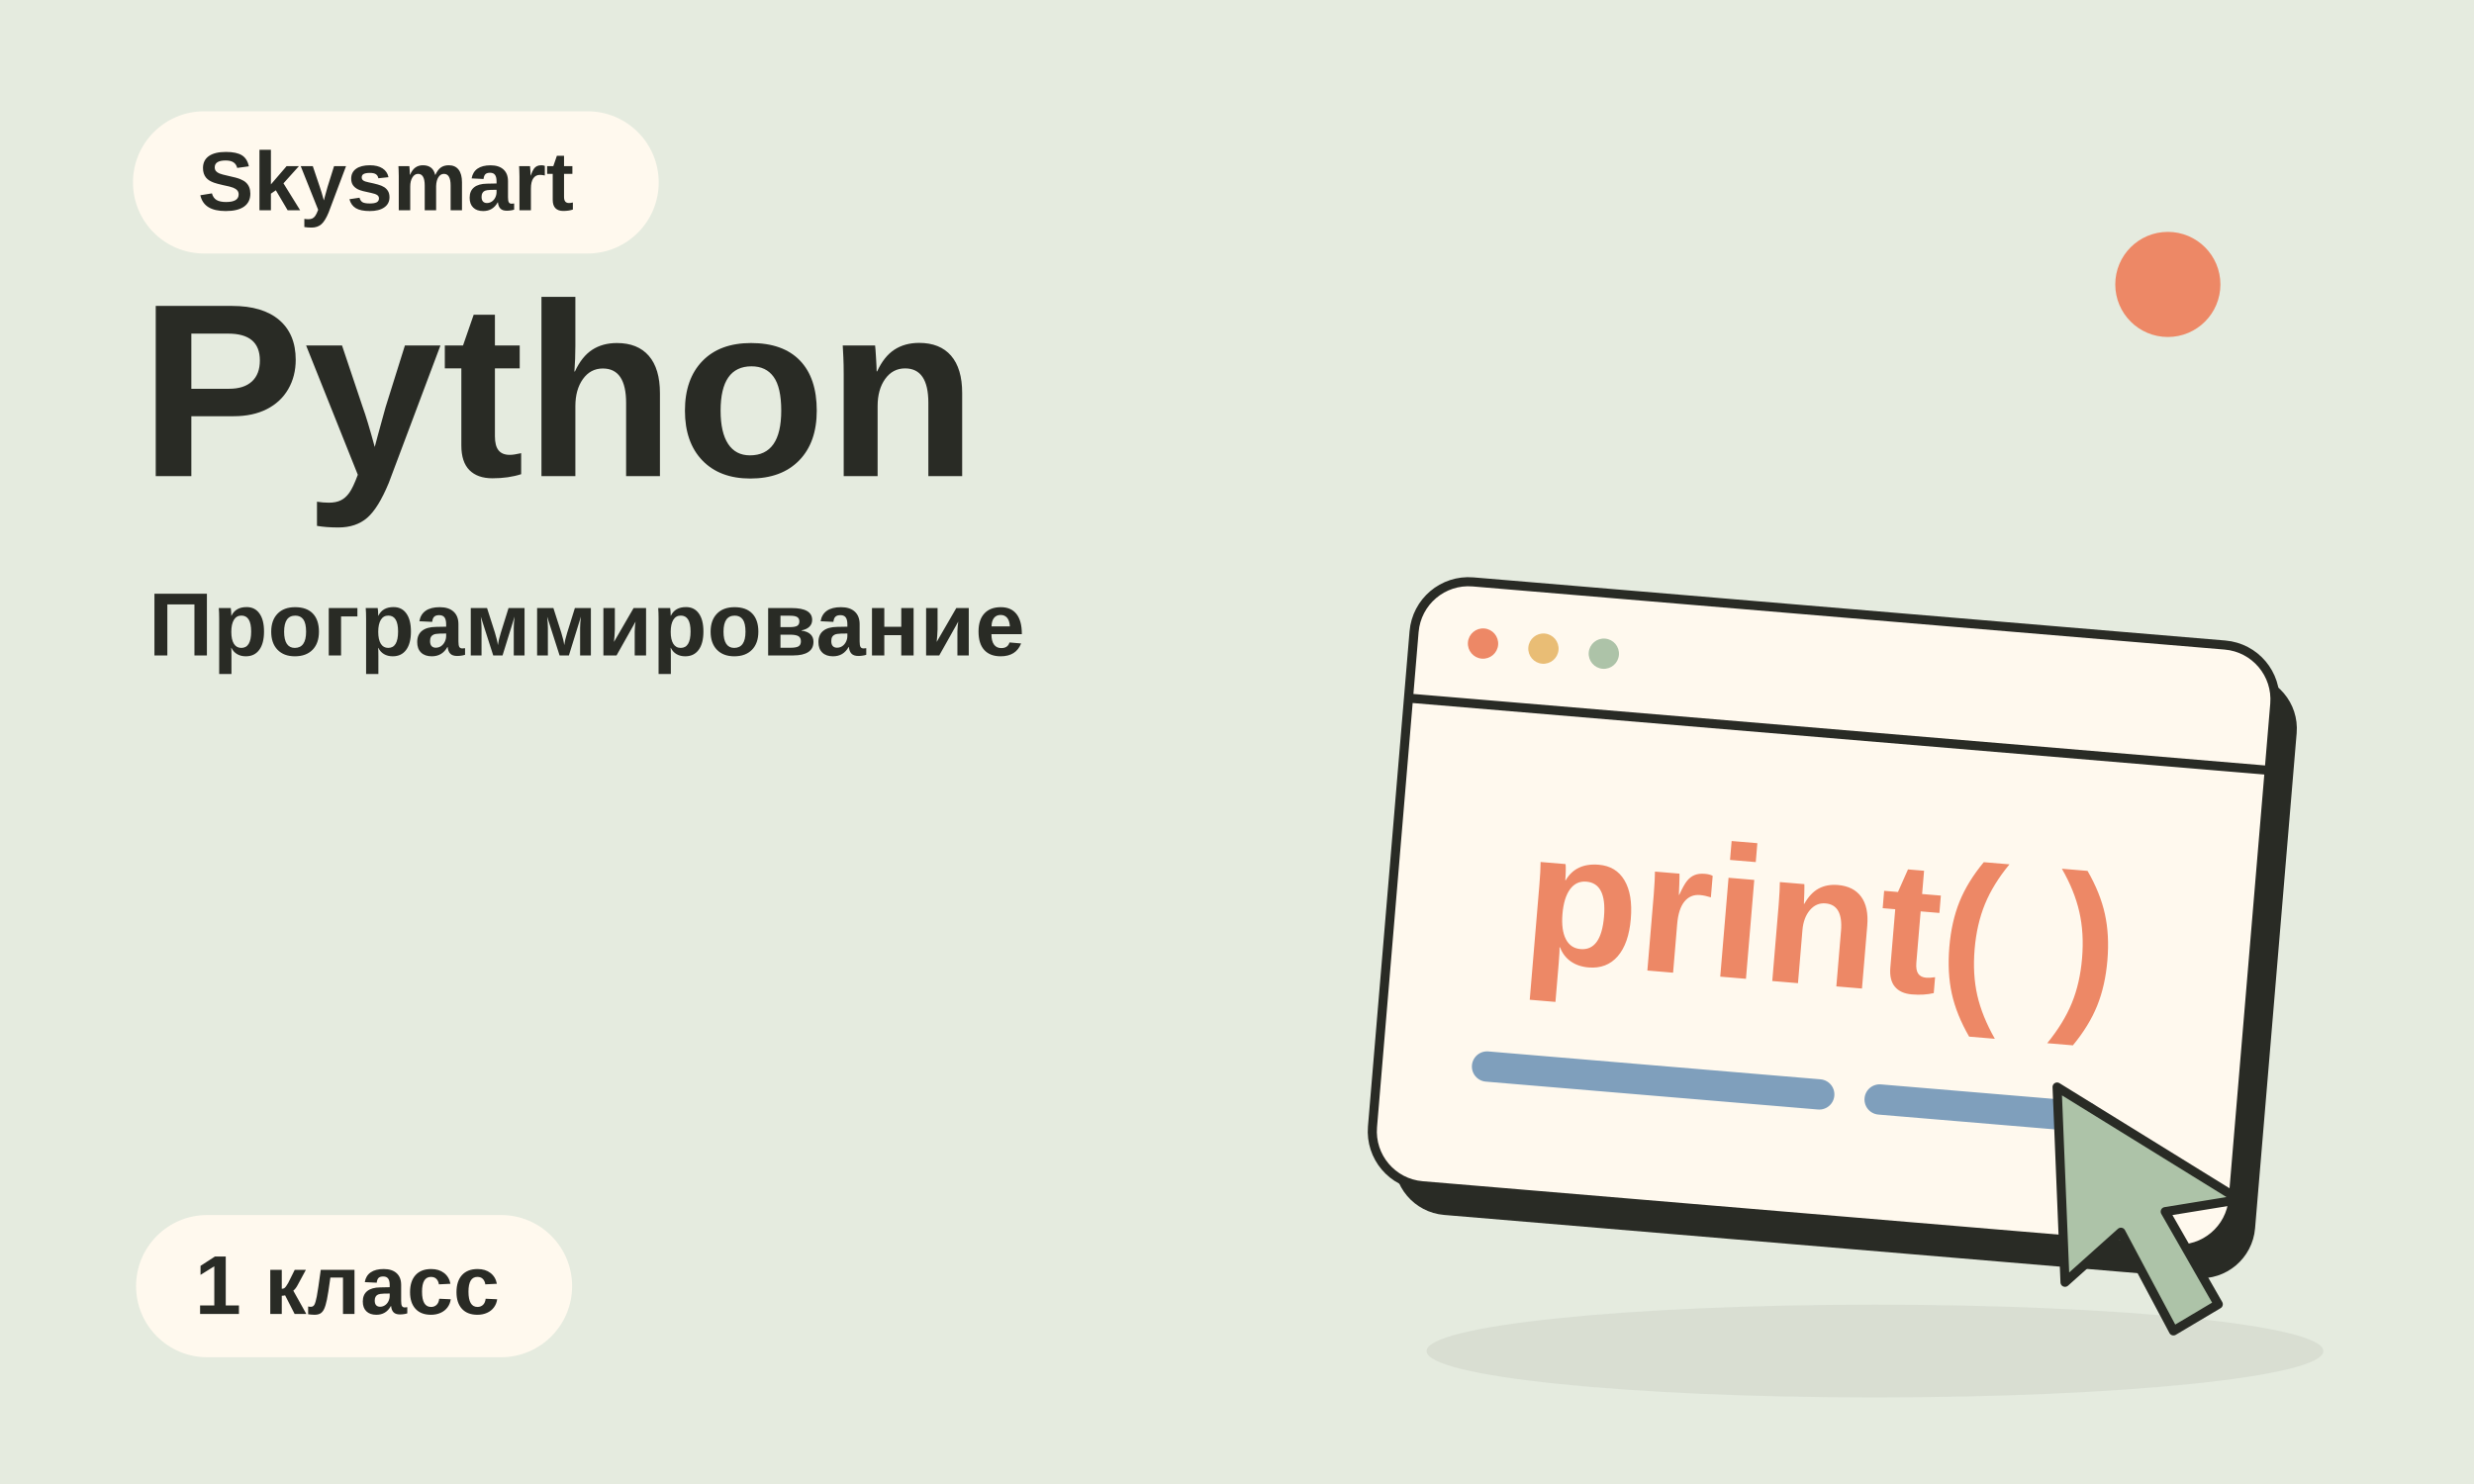
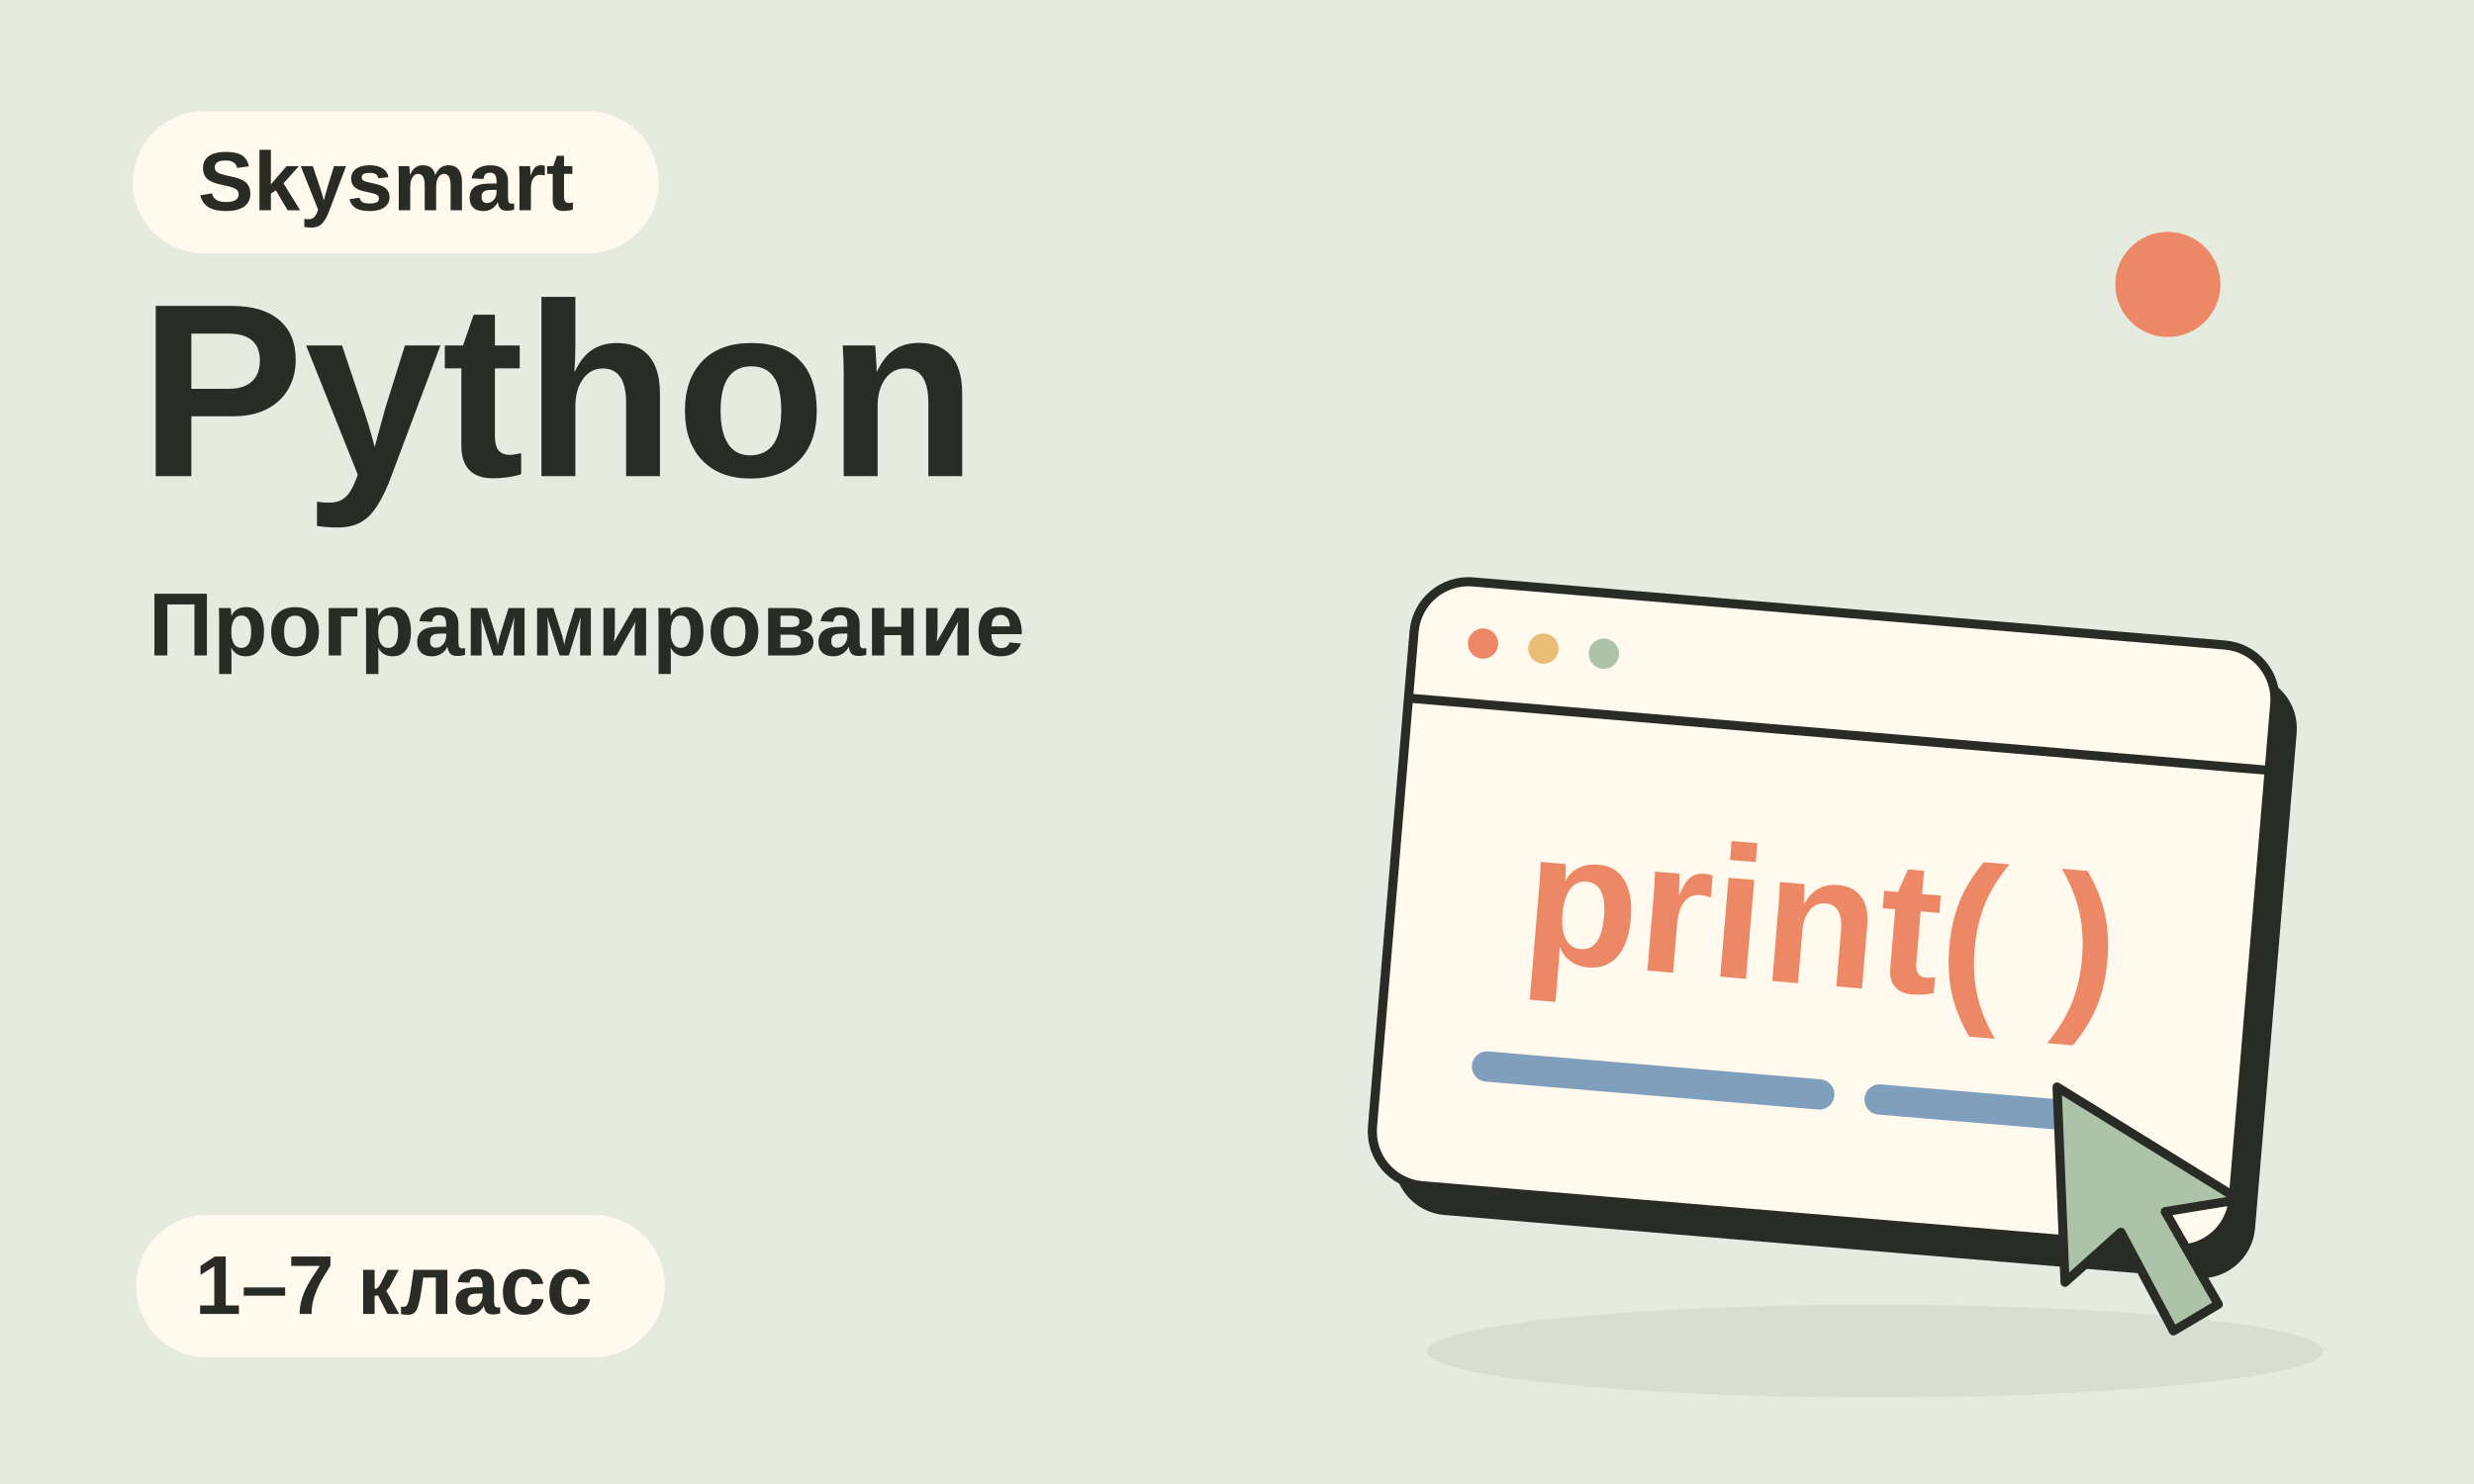
<svg xmlns="http://www.w3.org/2000/svg" width="800" height="480" viewBox="0 0 800 480" role="img" aria-labelledby="title desc">
  <g font-family="Arial, Helvetica, sans-serif">
    <rect x="0" y="0" width="800" height="480" rx="0" fill="#e5ebdf" />
    <ellipse cx="606.3" cy="437" rx="145" ry="15" fill="#292b25" opacity=".07" />
    <rect x="43" y="36" width="170" height="46" rx="23" fill="#fff9ee" />
    <text x="64" y="68" font-size="27" fill="#292b25" font-weight="700" text-anchor="start">Skysmart</text>
    <circle cx="701" cy="92" r="17" fill="#ed8866" />
    <text x="45" y="154" font-size="80" fill="#292b25" font-weight="800" text-anchor="start">Python</text>
    <text x="48" y="212" font-size="29" fill="#292b25" font-weight="600" text-anchor="start">Программирование</text>
    <g transform="translate(449.3 175.4) rotate(4.8 150 130) scale(0.98)">
      <rect x="8" y="33" width="285" height="200" rx="18" fill="#292b25" />
      <rect x="0" y="24" width="285" height="200" rx="18" fill="#fff9ee" stroke="#292b25" stroke-width="3" />
      <path d="M1 64H284" fill="none" stroke="#292b25" stroke-width="3" stroke-linecap="round" stroke-linejoin="round" />
      <circle cx="23" cy="44" r="5" fill="#ed8866" />
      <circle cx="43" cy="44" r="5" fill="#e9bd75" />
      <circle cx="63" cy="44" r="5" fill="#adc3a8" />
      <text x="142" y="147" font-size="62" fill="#ed8866" font-weight="800" text-anchor="middle">print( )</text>
      <path d="M36 183h110m20 0h68" fill="none" stroke="#7f9fbc" stroke-width="10" stroke-linecap="round" stroke-linejoin="round" />
      <path d="m224 174 8 64 17-18 20 31 14-10-20-29 24-6Z" fill="#adc3a8" stroke="#292b25" stroke-width="3" stroke-linecap="round" stroke-linejoin="round" />
    </g>
-     <rect x="44" y="393" width="141" height="46" rx="23" fill="#fff9ee" />
-     <text x="63" y="425" font-size="27" fill="#292b25" font-weight="700" text-anchor="start">1 класс</text>
+     <rect x="44" y="393" width="171" height="46" rx="23" fill="#fff9ee" />
+     <text x="63" y="425" font-size="27" fill="#292b25" font-weight="700" text-anchor="start">1–7 класс</text>
  </g>
</svg>
